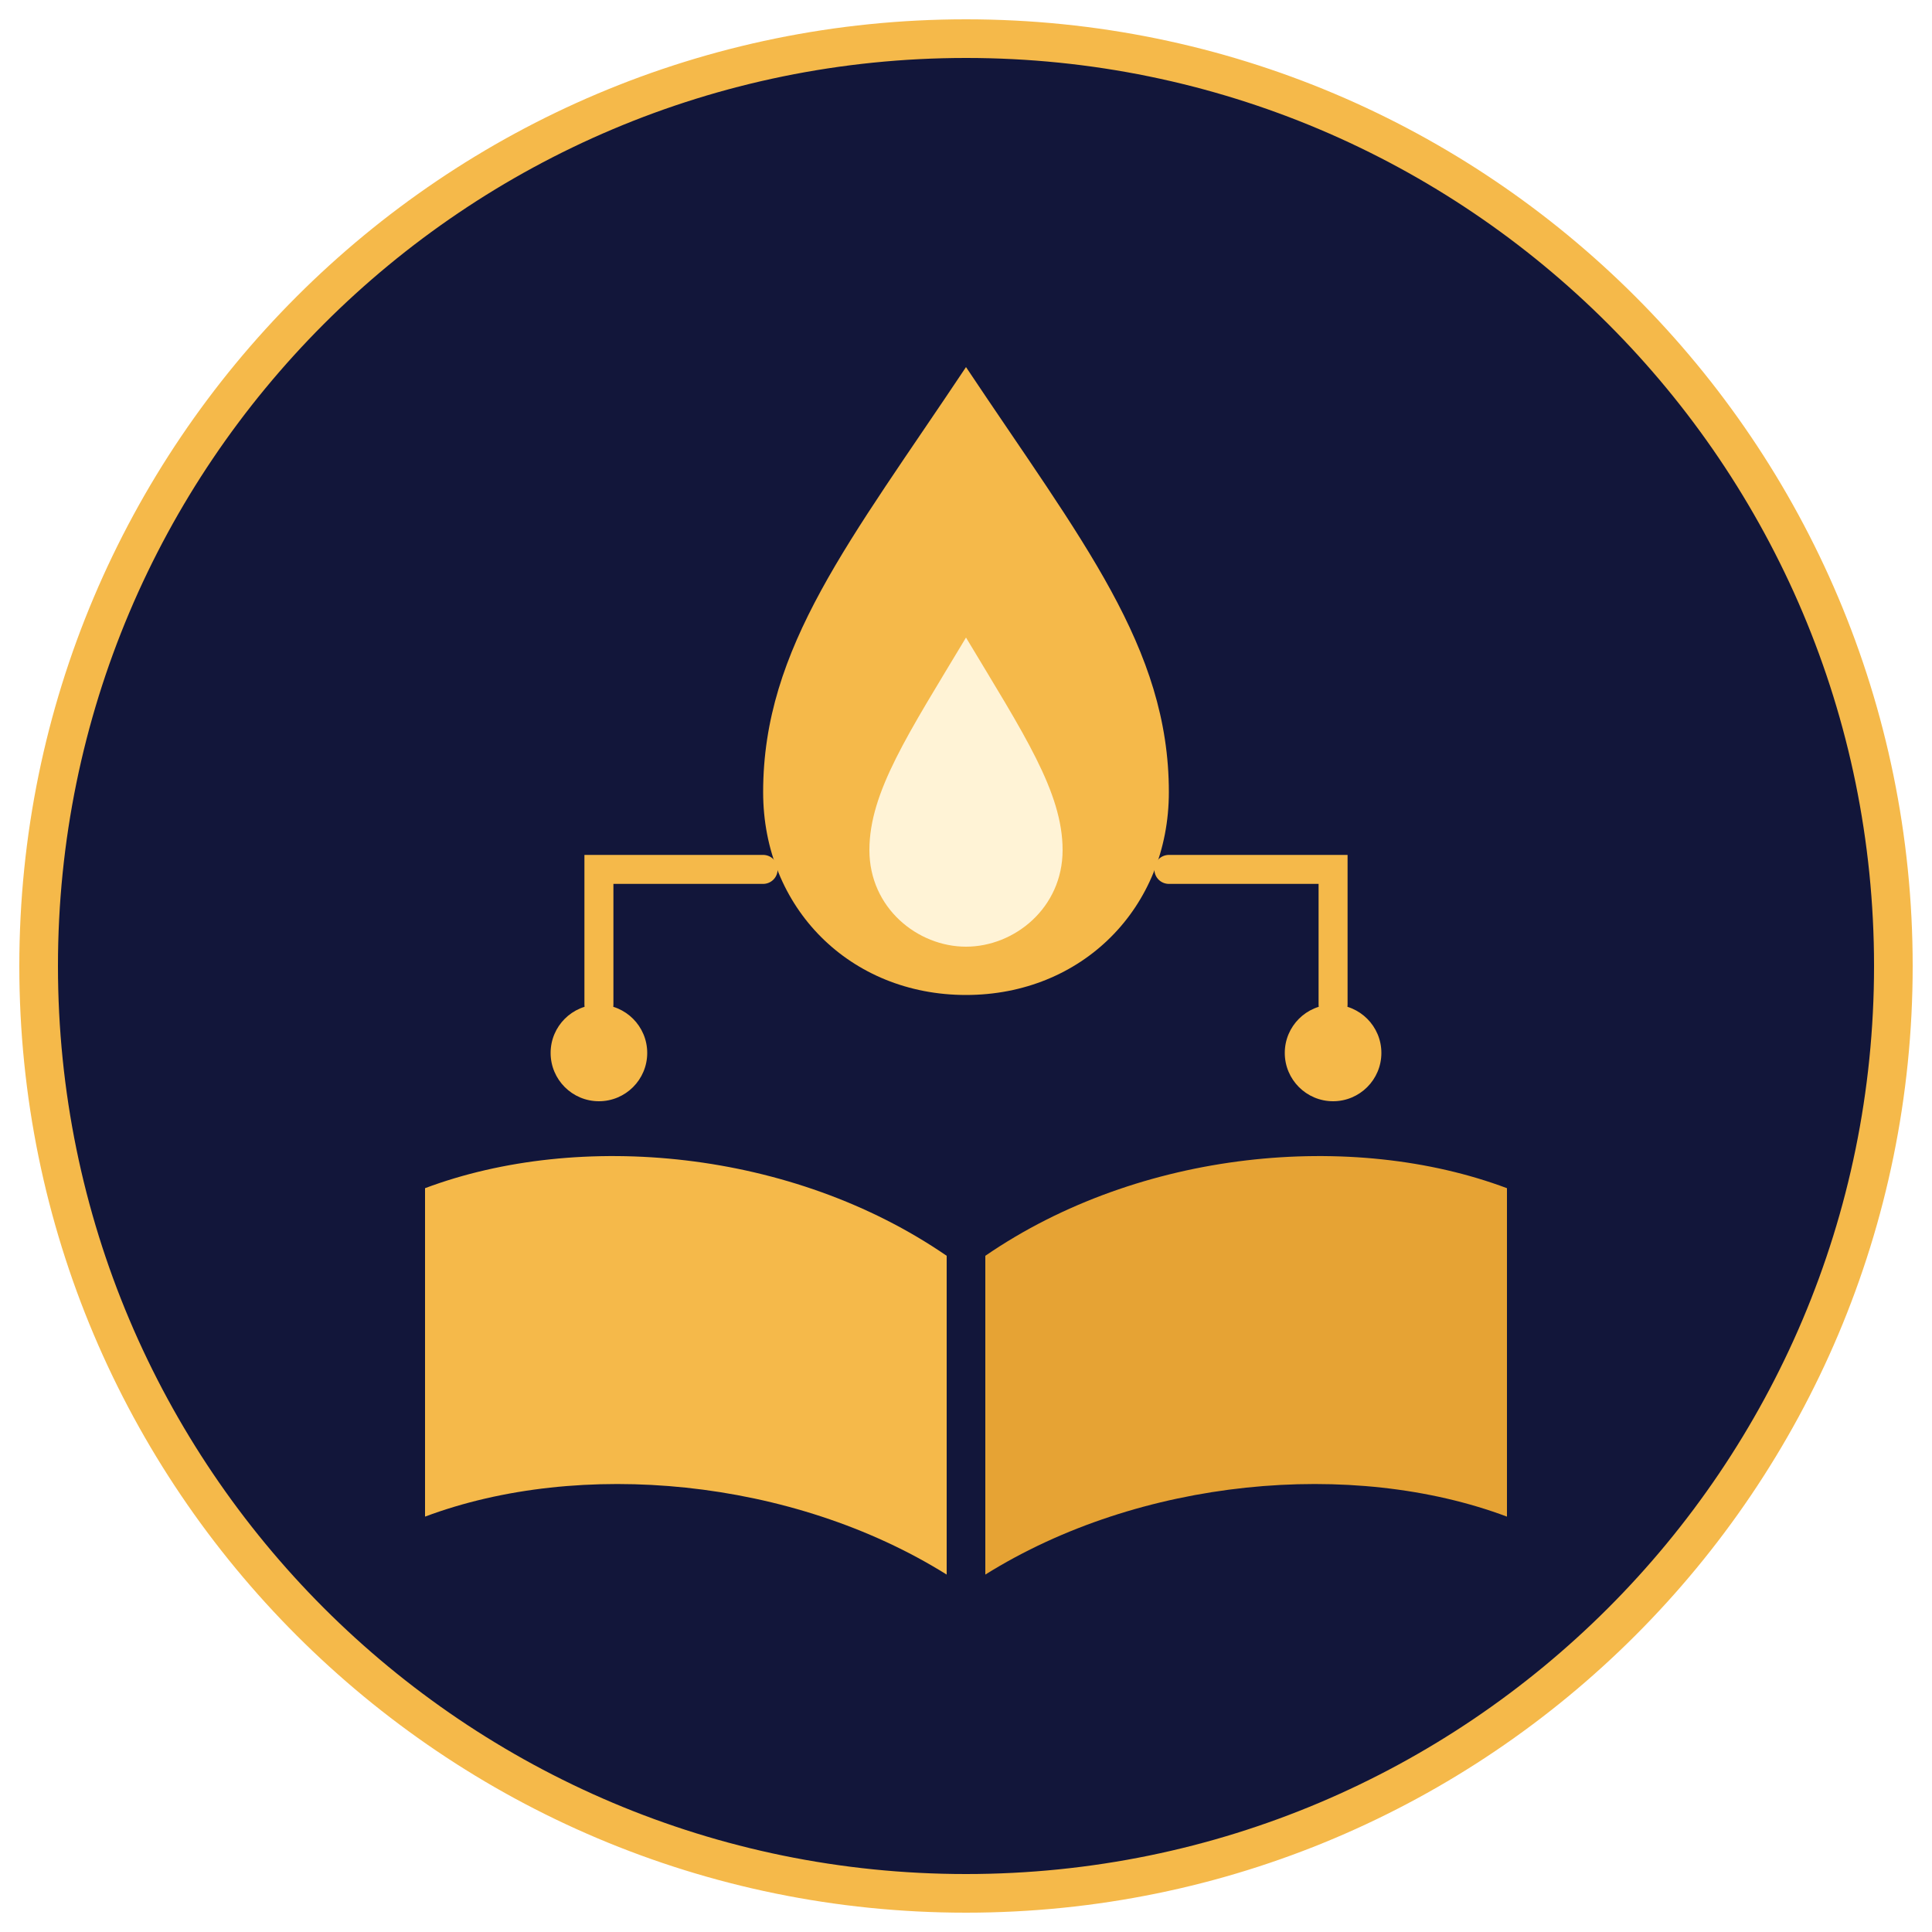
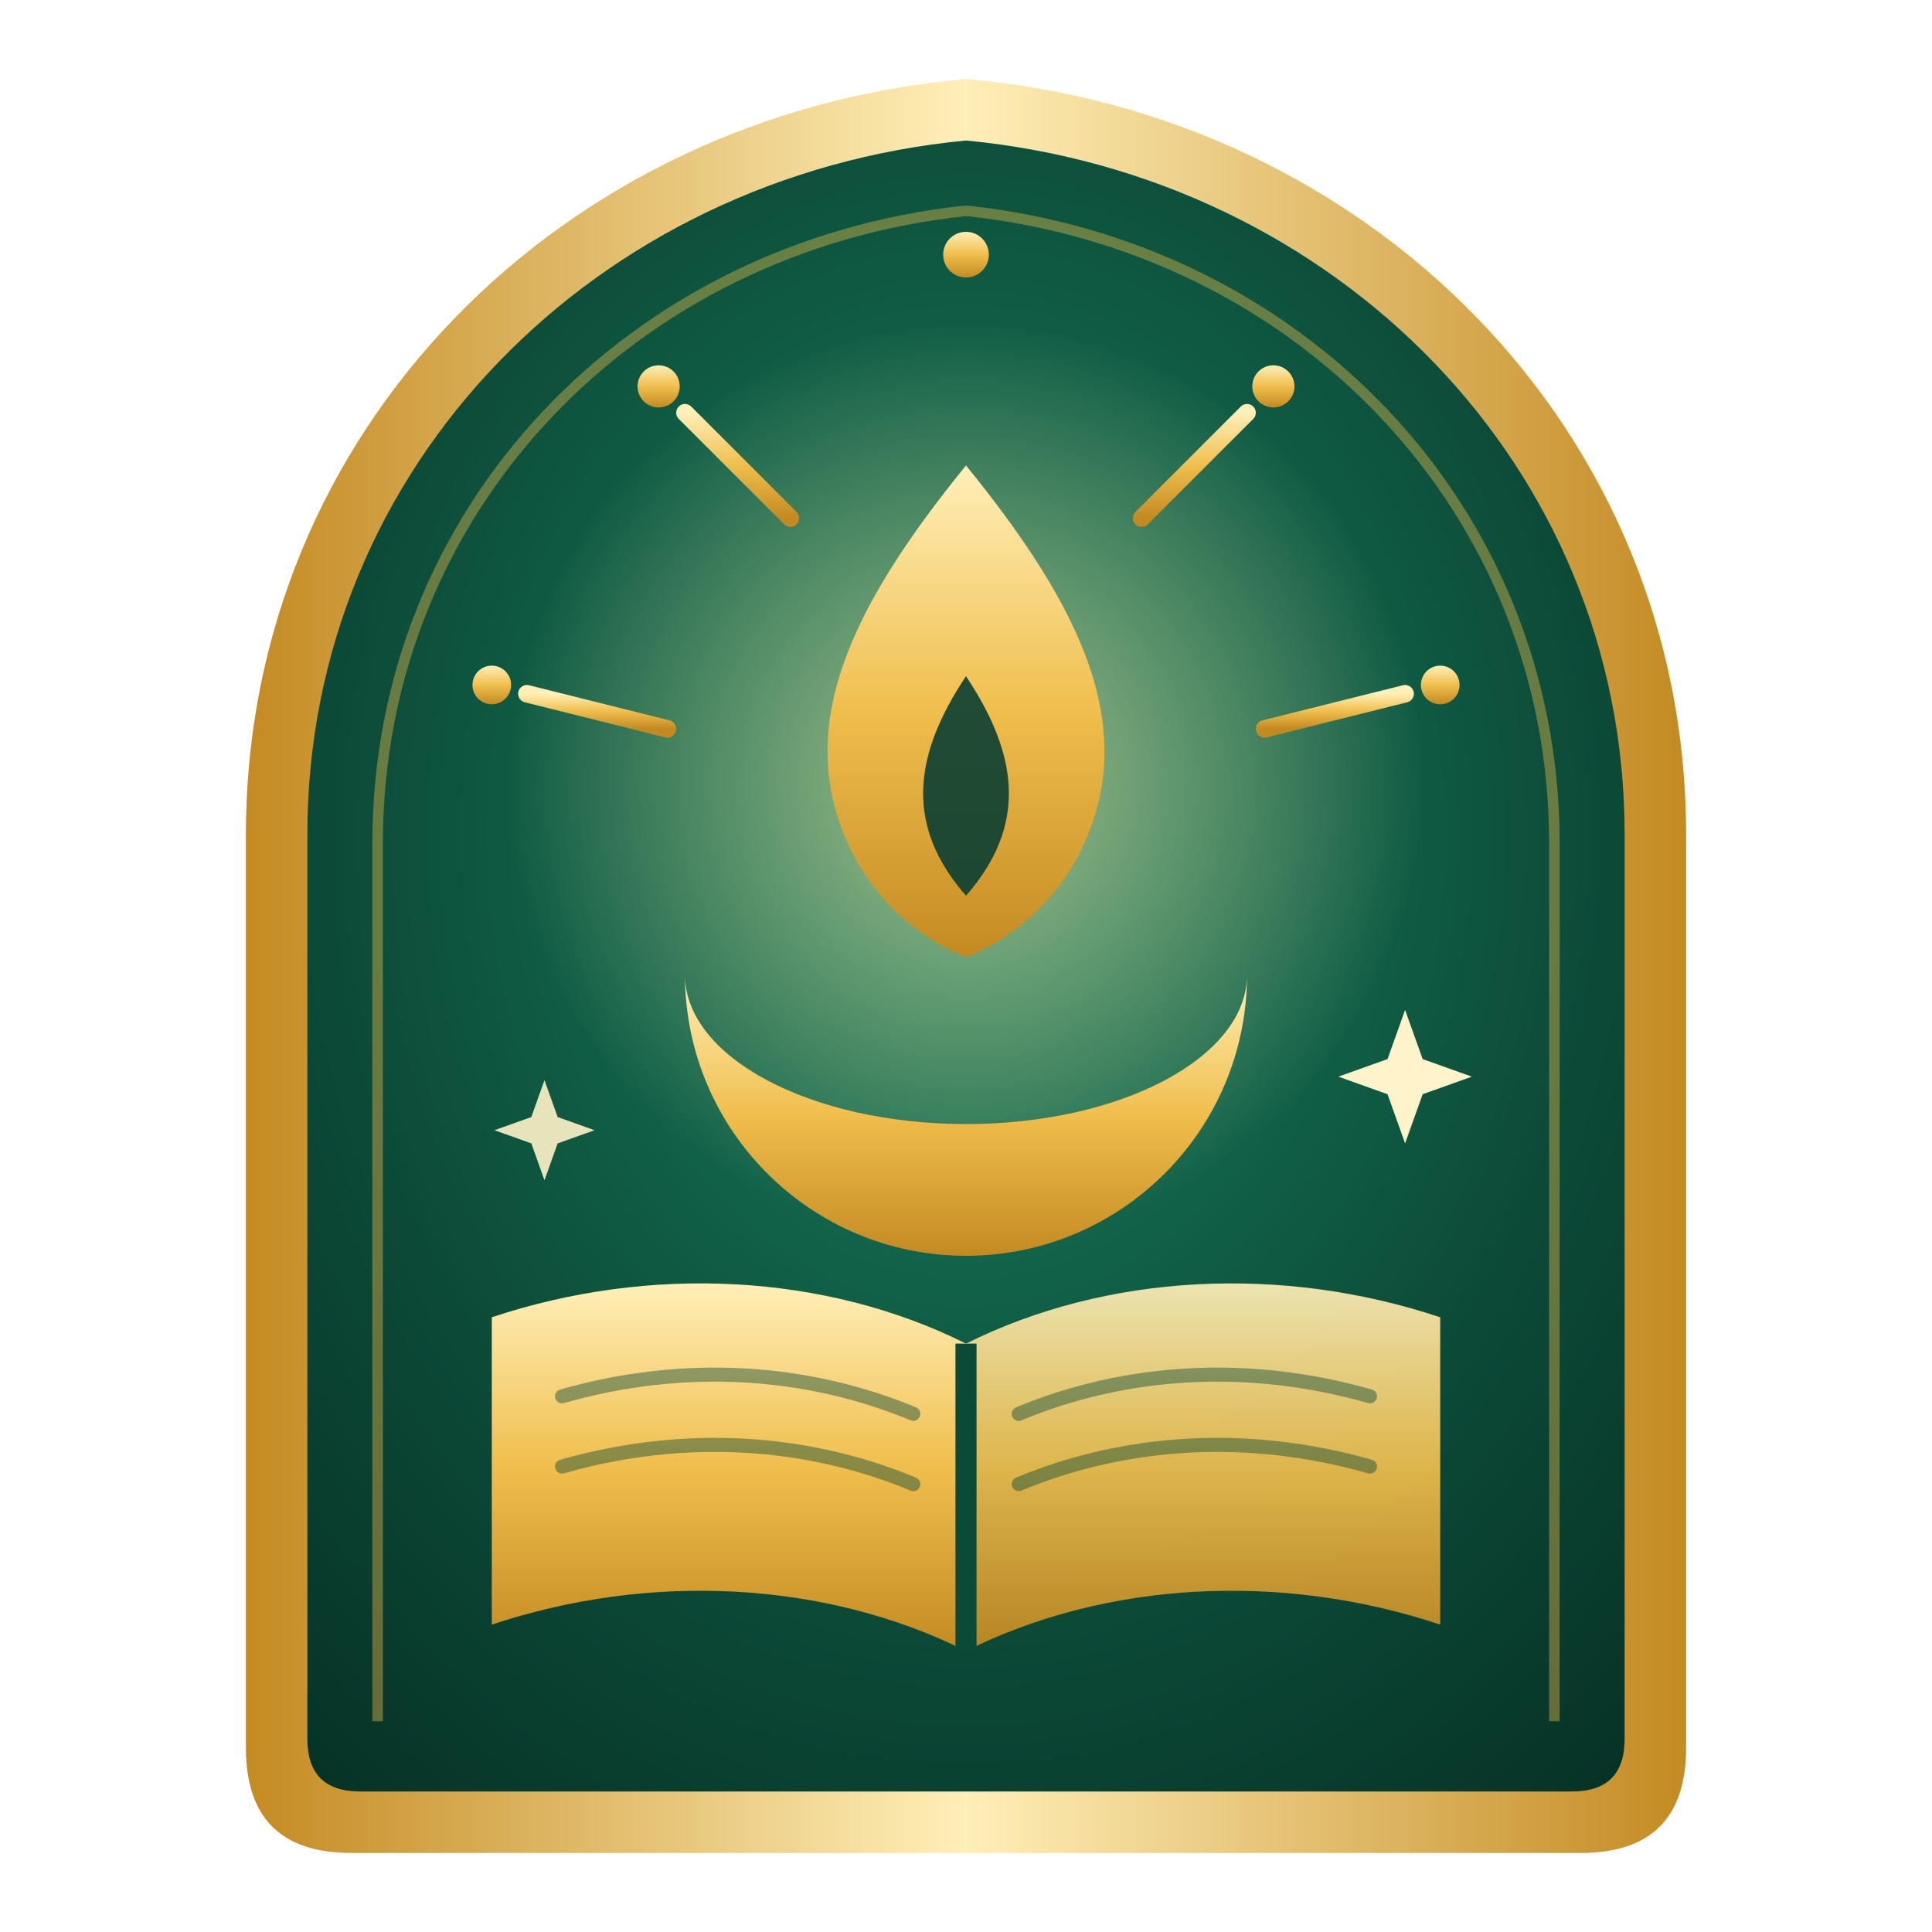
- <svg xmlns="http://www.w3.org/2000/svg" viewBox="0 0 200 200" role="img" aria-label="Sirajul Ummah Islamic Institute logo">
-   <circle cx="100" cy="100" r="96" fill="#12163a" stroke="#f5b94a" stroke-width="4" />
-   <path d="M100 38C112 56 121 67 121 82C121 94 112 103 100 103C88 103 79 94 79 82C79 67 88 56 100 38Z" fill="#f5b94a" />
-   <path d="M100 66C106 76 110 82 110 88C110 94 105 98 100 98C95 98 90 94 90 88C90 82 94 76 100 66Z" fill="#fff3d6" />
-   <g stroke="#f5b94a" stroke-width="3" fill="none" stroke-linecap="round">
-     <path d="M79 90H62V104" />
-     <path d="M121 90H138V104" />
+ <svg xmlns="http://www.w3.org/2000/svg" viewBox="-10 -3 220 220" width="220" height="220" role="img" aria-label="Sirajul Ummah Islamic Institute">
+   <defs>
+     <linearGradient id="g" x1="0" y1="0" x2="0" y2="1">
+       <stop offset="0" stop-color="#FFEFB8" />
+       <stop offset=".5" stop-color="#F0BE4D" />
+       <stop offset="1" stop-color="#C48A22" />
+     </linearGradient>
+     <linearGradient id="gv" x1="0" y1="0" x2="1" y2="0">
+       <stop offset="0" stop-color="#C48A22" />
+       <stop offset=".5" stop-color="#FFEFB8" />
+       <stop offset="1" stop-color="#C48A22" />
+     </linearGradient>
+     <radialGradient id="d" cx=".5" cy=".42" r=".8">
+       <stop offset="0" stop-color="#18805F" />
+       <stop offset=".6" stop-color="#0C4A38" />
+       <stop offset="1" stop-color="#062F24" />
+     </radialGradient>
+     <radialGradient id="h" cx=".5" cy=".5" r=".5">
+       <stop offset="0" stop-color="#FFE9A6" stop-opacity=".6" />
+       <stop offset="1" stop-color="#FFE9A6" stop-opacity="0" />
+     </radialGradient>
+   </defs>
+   <path d="M18 196 V92 C18 46 54 10 100 6 C146 10 182 46 182 92 V196 Q182 208 170 208 H30 Q18 208 18 196 Z" fill="url(#gv)" />
+   <path d="M25 195 V92 C25 50 58 17 100 13 C142 17 175 50 175 92 V195 Q175 201 169 201 H31 Q25 201 25 195 Z" fill="url(#d)" />
+   <path d="M33 193 V93 C33 55 62 25 100 21 C138 25 167 55 167 93 V193" fill="none" stroke="#F0BE4D" stroke-opacity=".4" stroke-width="1.2" />
+   <circle cx="100" cy="86" r="52" fill="url(#h)" />
+   <g stroke="url(#g)" stroke-width="2" stroke-linecap="round" fill="url(#g)">
+     <line x1="100" y1="46" x2="100" y2="30" />
+     <circle cx="100" cy="26" r="2.6" stroke="none" />
+     <line x1="80" y1="56" x2="68" y2="44" />
+     <circle cx="65" cy="41" r="2.4" stroke="none" />
+     <line x1="120" y1="56" x2="132" y2="44" />
+     <circle cx="135" cy="41" r="2.4" stroke="none" />
+     <line x1="66" y1="80" x2="50" y2="76" />
+     <circle cx="46" cy="75" r="2.2" stroke="none" />
+     <line x1="134" y1="80" x2="150" y2="76" />
+     <circle cx="154" cy="75" r="2.2" stroke="none" />
  </g>
-   <g fill="#f5b94a">
-     <circle cx="62" cy="109" r="5" />
-     <circle cx="138" cy="109" r="5" />
-   </g>
-   <path d="M98 130C82 119 60 117 44 123V157C60 151 82 153 98 163Z" fill="#f5b94a" />
-   <path d="M102 130C118 119 140 117 156 123V157C140 151 118 153 102 163Z" fill="#e6a334" />
+   <path d="M100 50 C113 66 120 80 113 94 C110 100 105 104 100 106 C95 104 90 100 87 94 C80 80 87 66 100 50 Z" fill="url(#g)" />
+   <path d="M100 74 C106 83 107 91 100 99 C93 91 94 83 100 74 Z" fill="#0A3F31" fill-opacity=".9" />
+   <path d="M68 108 A32 32 0 0 0 132 108 A32 17 0 0 1 68 108 Z" fill="url(#g)" />
+   <path d="M100 150 C84 142 64 141 46 147 V182 C64 176 84 177 100 185 Z" fill="url(#g)" />
+   <path d="M100 150 C116 142 136 141 154 147 V182 C136 176 116 177 100 185 Z" fill="url(#g)" fill-opacity=".92" />
+   <path d="M100 150 V185" stroke="#0C4A38" stroke-width="2.4" />
+   <path d="M54 156 C68 152 82 153 94 158 M54 164 C68 160 82 161 94 166 M146 156 C132 152 118 153 106 158 M146 164 C132 160 118 161 106 166" stroke="#0C4A38" stroke-opacity=".45" stroke-width="1.6" fill="none" stroke-linecap="round" />
+   <path d="M150 112 l2 5.6 5.6 2 -5.6 2 -2 5.6 -2 -5.6 -5.6 -2 5.6 -2z" fill="#FFF3C9" />
+   <path d="M52 120 l1.5 4.2 4.2 1.5 -4.2 1.5 -1.5 4.2 -1.5 -4.2 -4.2 -1.5 4.2 -1.5z" fill="#FFF3C9" fill-opacity=".9" />
</svg>
